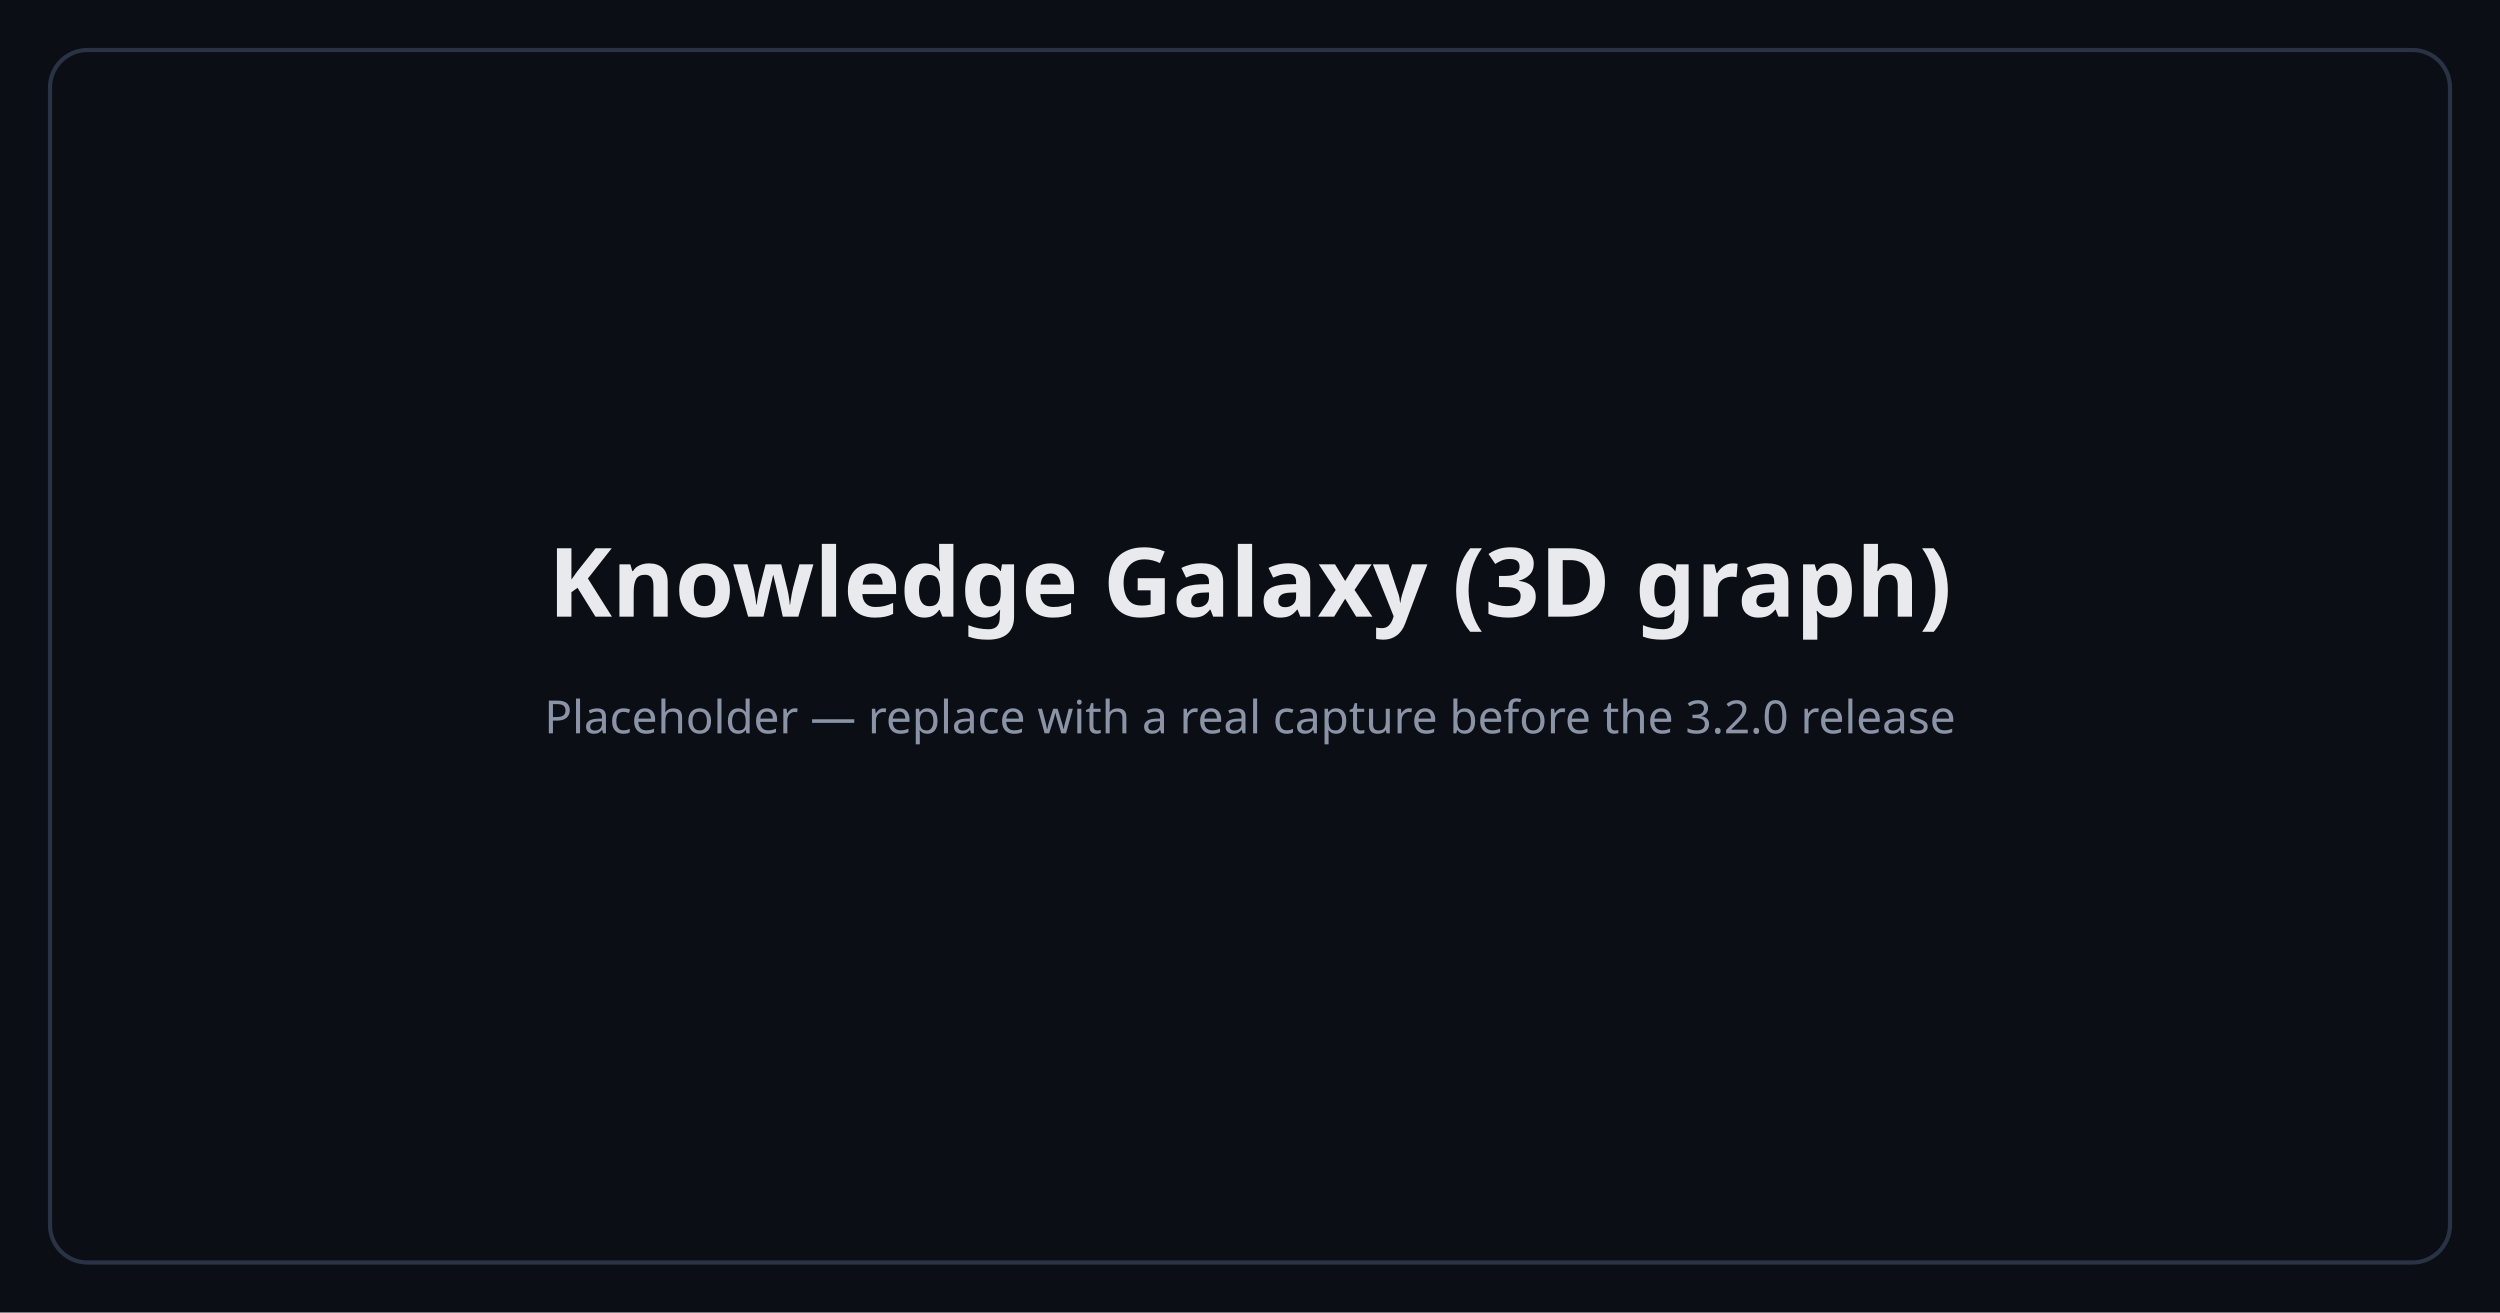
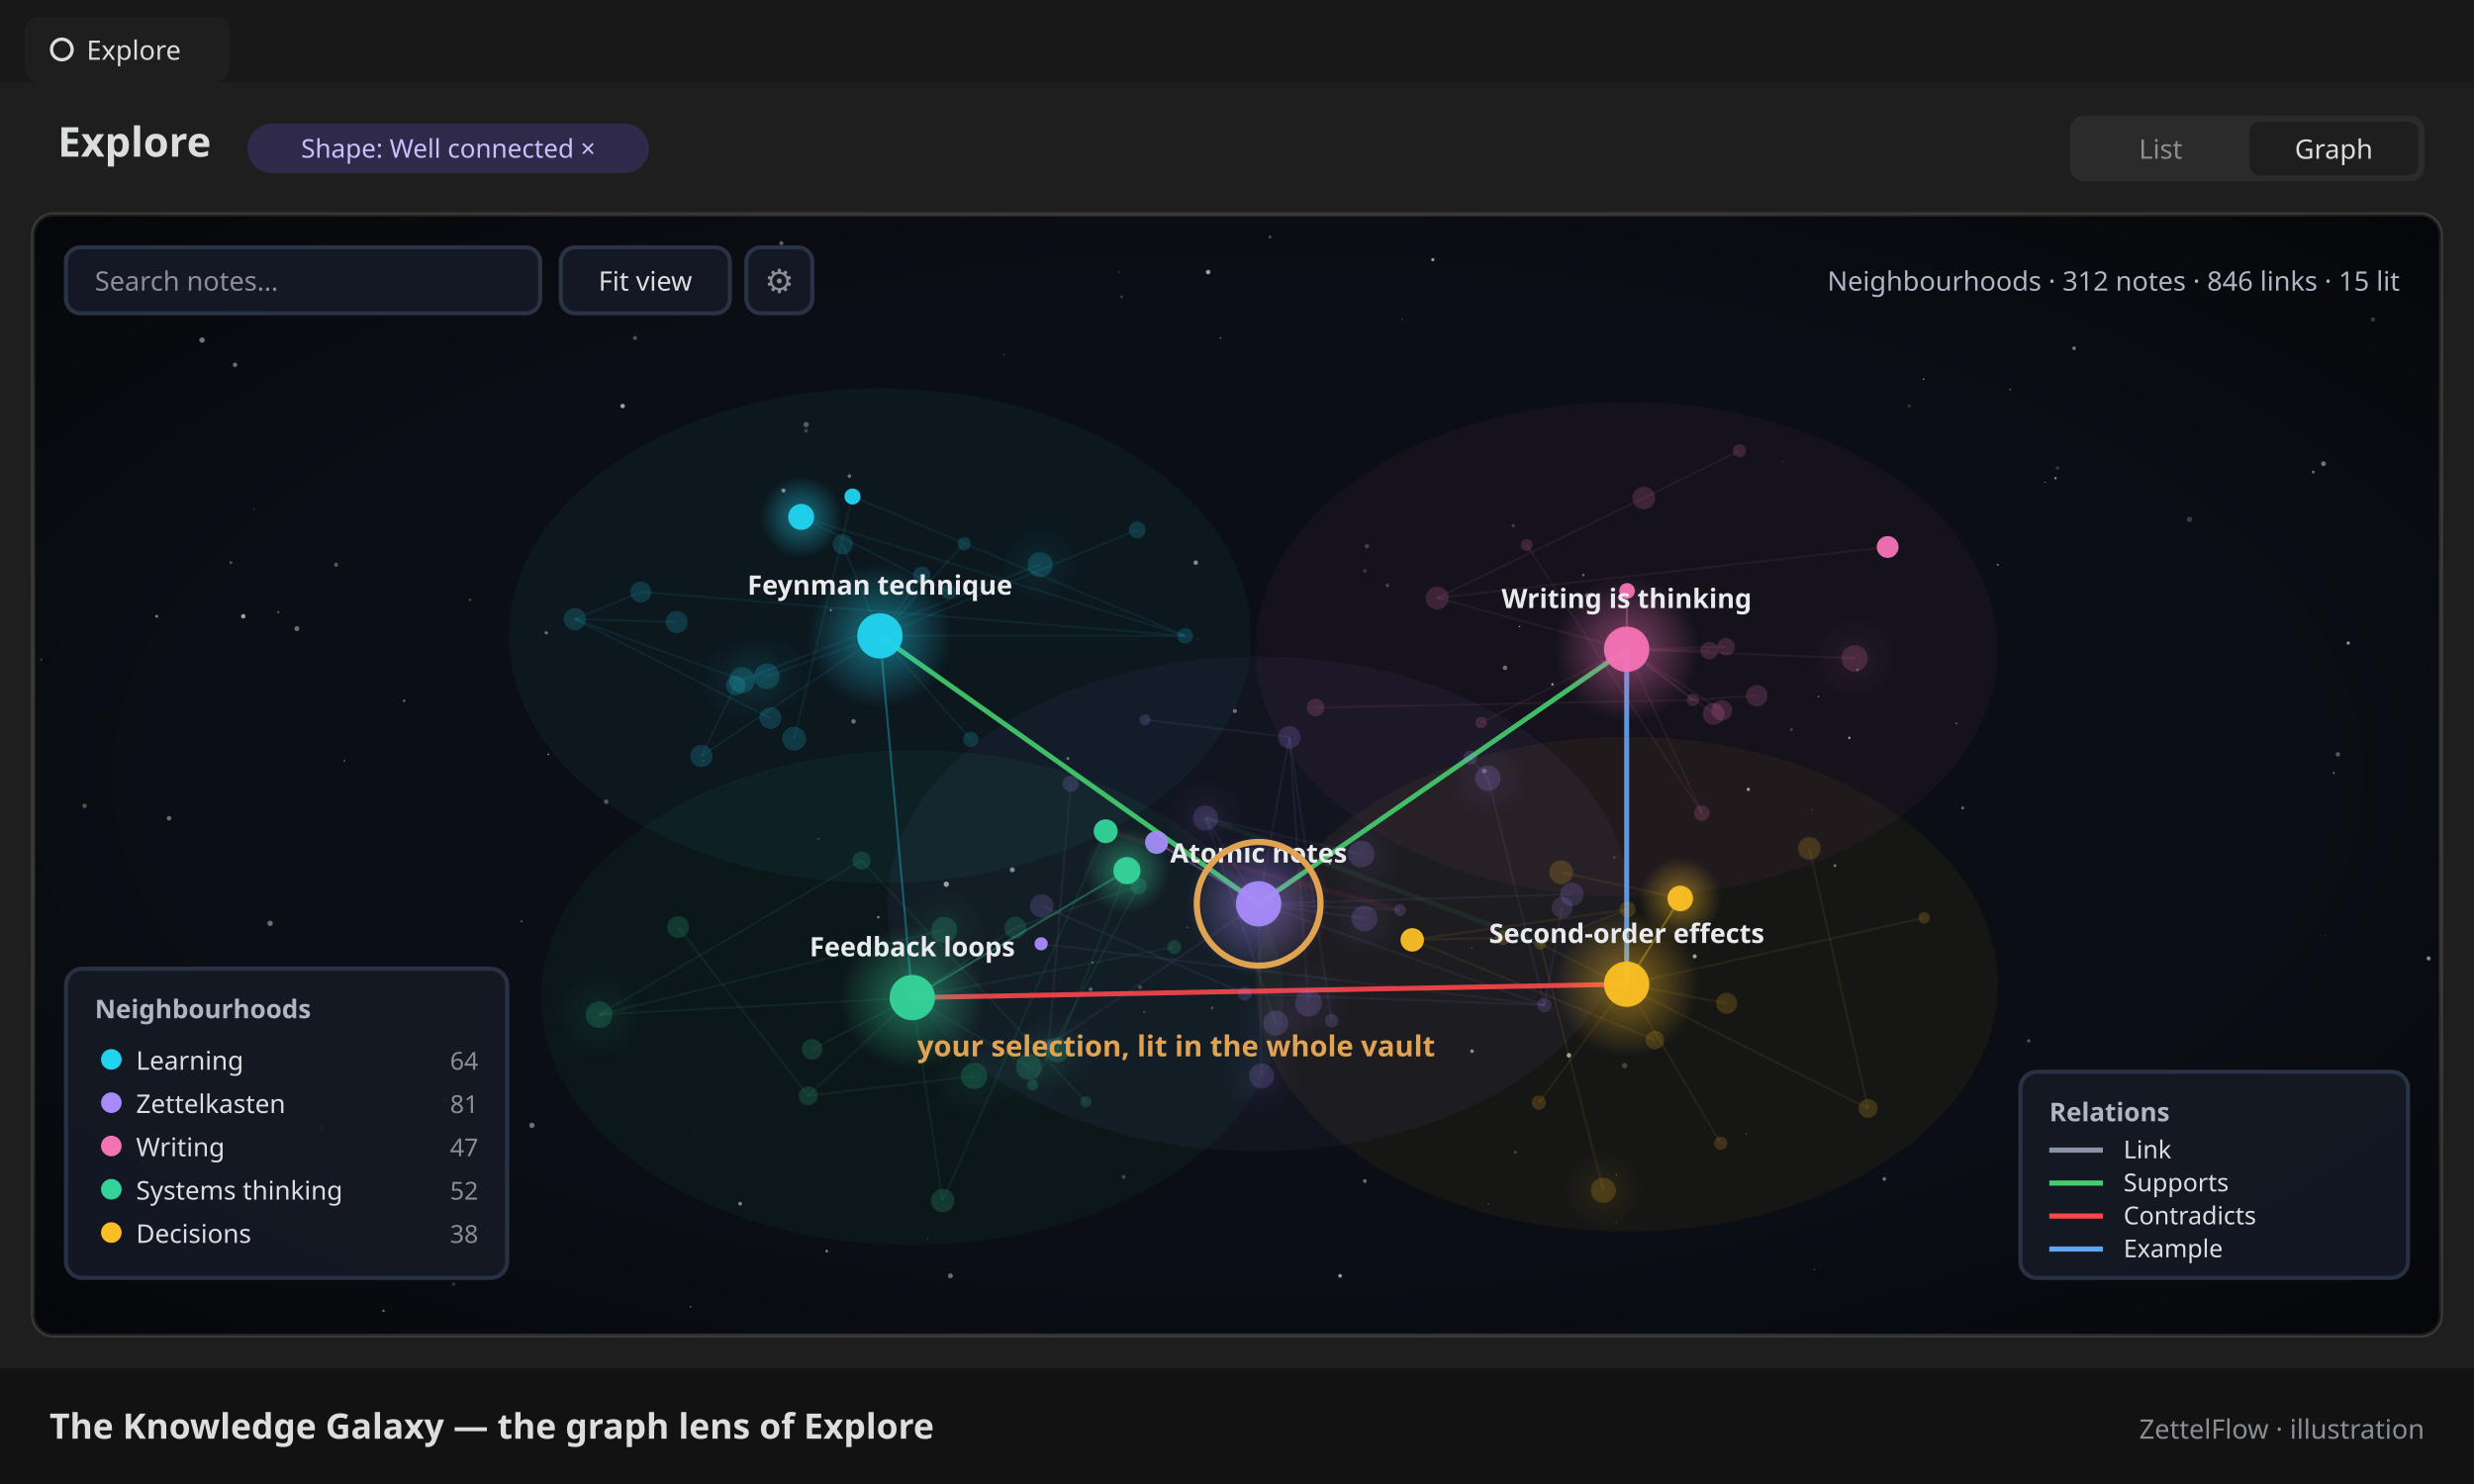
- <svg xmlns="http://www.w3.org/2000/svg" width="1200" height="630" viewBox="0 0 1200 630" role="img" aria-label="Knowledge Galaxy (3D graph) (placeholder)">
-   <rect width="1200" height="630" fill="#0b0e14" />
-   <rect x="24" y="24" width="1152" height="582" rx="18" fill="none" stroke="#2a3346" stroke-width="2" />
-   <text x="600" y="296" fill="#e8eaed" font-family="sans-serif" font-size="46" font-weight="700" text-anchor="middle">Knowledge Galaxy (3D graph)</text>
-   <text x="600" y="352" fill="#8b93a7" font-family="sans-serif" font-size="22" text-anchor="middle">Placeholder — replace with a real capture before the 3.2.0 release</text>
+ <svg xmlns="http://www.w3.org/2000/svg" width="1200" height="720" viewBox="0 0 1200 720" role="img" aria-labelledby="t d" font-family="sans-serif">
+   <defs>
+     <radialGradient id="glow0">
+       <stop offset="0" stop-color="#22d3ee" stop-opacity="0.55" />
+       <stop offset="1" stop-color="#22d3ee" stop-opacity="0" />
+     </radialGradient>
+     <radialGradient id="glow1">
+       <stop offset="0" stop-color="#a78bfa" stop-opacity="0.55" />
+       <stop offset="1" stop-color="#a78bfa" stop-opacity="0" />
+     </radialGradient>
+     <radialGradient id="glow2">
+       <stop offset="0" stop-color="#f472b6" stop-opacity="0.55" />
+       <stop offset="1" stop-color="#f472b6" stop-opacity="0" />
+     </radialGradient>
+     <radialGradient id="glow3">
+       <stop offset="0" stop-color="#34d399" stop-opacity="0.55" />
+       <stop offset="1" stop-color="#34d399" stop-opacity="0" />
+     </radialGradient>
+     <radialGradient id="glow4">
+       <stop offset="0" stop-color="#fbbf24" stop-opacity="0.55" />
+       <stop offset="1" stop-color="#fbbf24" stop-opacity="0" />
+     </radialGradient>
+     <radialGradient id="vignette" cx="0.5" cy="0.5" r="0.75">
+       <stop offset="0.6" stop-color="#000" stop-opacity="0" />
+       <stop offset="1" stop-color="#000" stop-opacity="0.6" />
+     </radialGradient>
+   </defs>
+   <rect x="0" y="0" width="1200" height="720" rx="0" fill="#1e1e1e" />
+   <rect x="0" y="0" width="1200" height="40" rx="0" fill="#181818" />
+   <rect x="12" y="8" width="99.2" height="32" rx="7" fill="#1e1e1e" />
+   <circle cx="30" cy="24" r="5" fill="none" stroke="#dcddde" stroke-width="1.6" />
+   <text x="42" y="29" fill="#dcddde" font-size="13">Explore</text>
+   <text x="28" y="76" fill="#dcddde" font-size="20" font-weight="700">Explore</text>
+   <rect x="1004" y="56" width="172" height="32" rx="7" fill="#2b2b2b" />
+   <rect x="1091" y="59" width="82" height="26" rx="5" fill="#1e1e1e" />
+   <text x="1048" y="77" fill="#8b8e94" font-size="13" text-anchor="middle">List</text>
+   <text x="1132" y="77" fill="#dcddde" font-size="13" text-anchor="middle">Graph</text>
+   <rect x="120" y="60" width="194.8" height="24" rx="12" fill="#2f2a4a" />
+   <text x="217.4" y="76.5" fill="#c9c0ff" font-size="12.5" text-anchor="middle">Shape: Well connected  ×</text>
+   <rect x="16" y="104" width="1168" height="544" rx="10" fill="#0b0e14" stroke="#3a3a3a" stroke-width="2" />
+   <circle cx="20" cy="320" r="0.5" fill="#fff" opacity="0.3" />
+   <circle cx="714" cy="460" r="0.4" fill="#fff" opacity="0.2" />
+   <circle cx="64" cy="539" r="0.4" fill="#fff" opacity="0.4" />
+   <circle cx="592" cy="164" r="0.4" fill="#fff" opacity="0.4" />
+   <circle cx="36" cy="120" r="0.4" fill="#fff" opacity="0.3" />
+   <circle cx="313" cy="140" r="1" fill="#fff" opacity="0.5" />
+   <circle cx="645" cy="419" r="0.5" fill="#fff" opacity="0.6" />
+   <circle cx="308" cy="164" r="1" fill="#fff" opacity="0.3" />
+   <circle cx="933" cy="184" r="0.4" fill="#fff" opacity="0.6" />
+   <circle cx="1062" cy="252" r="1.3" fill="#fff" opacity="0.2" />
+   <circle cx="880" cy="616" r="0.4" fill="#fff" opacity="0.3" />
+   <circle cx="1127" cy="225" r="1.2" fill="#fff" opacity="0.5" />
+   <circle cx="969" cy="274" r="0.5" fill="#fff" opacity="0.4" />
+   <circle cx="847" cy="550" r="0.3" fill="#fff" opacity="0.4" />
+   <circle cx="553" cy="479" r="1" fill="#fff" opacity="0.2" />
+   <circle cx="848" cy="383" r="0.8" fill="#fff" opacity="0.6" />
+   <circle cx="1134" cy="366" r="1.1" fill="#fff" opacity="0.3" />
+   <circle cx="998" cy="227" r="0.8" fill="#fff" opacity="0.2" />
+   <circle cx="984" cy="505" r="0.8" fill="#fff" opacity="0.3" />
+   <circle cx="975" cy="189" r="0.5" fill="#fff" opacity="0.3" />
+   <circle cx="581" cy="310" r="0.3" fill="#fff" opacity="0.2" />
+   <circle cx="722" cy="584" r="0.4" fill="#fff" opacity="0.2" />
+   <circle cx="1178" cy="465" r="1" fill="#fff" opacity="0.6" />
+   <circle cx="82" cy="397" r="1.1" fill="#fff" opacity="0.4" />
+   <circle cx="294" cy="389" r="1.1" fill="#fff" opacity="0.3" />
+   <circle cx="730" cy="324" r="1.1" fill="#fff" opacity="0.4" />
+   <circle cx="555" cy="491" r="0.6" fill="#fff" opacity="0.2" />
+   <circle cx="720" cy="374" r="1.2" fill="#fff" opacity="0.3" />
+   <circle cx="790" cy="468" r="1.2" fill="#fff" opacity="0.4" />
+   <circle cx="576" cy="450" r="0.4" fill="#fff" opacity="0.3" />
+   <circle cx="337" cy="550" r="0.2" fill="#fff" opacity="0.3" />
+   <circle cx="114" cy="177" r="1.1" fill="#fff" opacity="0.5" />
+   <circle cx="650" cy="619" r="0.9" fill="#fff" opacity="0.6" />
+   <circle cx="543" cy="132" r="0.4" fill="#fff" opacity="0.2" />
+   <circle cx="599" cy="345" r="1" fill="#fff" opacity="0.4" />
+   <circle cx="914" cy="572" r="0.9" fill="#fff" opacity="0.4" />
+   <circle cx="1122" cy="229" r="0.7" fill="#fff" opacity="0.5" />
+   <circle cx="897" cy="358" r="0.6" fill="#fff" opacity="0.6" />
+   <circle cx="459" cy="429" r="1.3" fill="#fff" opacity="0.6" />
+   <circle cx="461" cy="619" r="1.2" fill="#fff" opacity="0.4" />
+   <circle cx="882" cy="338" r="0.4" fill="#fff" opacity="0.5" />
+   <circle cx="119" cy="486" r="0.5" fill="#fff" opacity="0.4" />
+   <circle cx="997" cy="232" r="0.6" fill="#fff" opacity="0.5" />
+   <circle cx="341" cy="369" r="0.4" fill="#fff" opacity="0.2" />
+   <circle cx="901" cy="325" r="0.6" fill="#fff" opacity="0.3" />
+   <circle cx="76" cy="299" r="0.7" fill="#fff" opacity="0.5" />
+   <circle cx="1128" cy="454" r="0.2" fill="#fff" opacity="0.5" />
+   <circle cx="890" cy="420" r="0.7" fill="#fff" opacity="0.4" />
+   <circle cx="949" cy="351" r="0.5" fill="#fff" opacity="0.3" />
+   <circle cx="1011" cy="589" r="0.5" fill="#fff" opacity="0.4" />
+   <circle cx="98" cy="165" r="1.3" fill="#fff" opacity="0.6" />
+   <circle cx="662" cy="573" r="0.9" fill="#fff" opacity="0.4" />
+   <circle cx="380" cy="238" r="1" fill="#fff" opacity="0.5" />
+   <circle cx="391" cy="209" r="0.9" fill="#fff" opacity="0.2" />
+   <circle cx="487" cy="172" r="0.4" fill="#fff" opacity="0.2" />
+   <circle cx="783" cy="416" r="0.6" fill="#fff" opacity="0.2" />
+   <circle cx="183" cy="358" r="0.2" fill="#fff" opacity="0.2" />
+   <circle cx="714" cy="510" r="0.9" fill="#fff" opacity="0.5" />
+   <circle cx="753" cy="332" r="0.6" fill="#fff" opacity="0.6" />
+   <circle cx="770" cy="289" r="1.2" fill="#fff" opacity="0.4" />
+   <circle cx="768" cy="279" r="0.6" fill="#fff" opacity="0.4" />
+   <circle cx="131" cy="448" r="1.3" fill="#fff" opacity="0.4" />
+   <circle cx="1054" cy="563" r="0.2" fill="#fff" opacity="0.2" />
+   <circle cx="391" cy="206" r="1.3" fill="#fff" opacity="0.3" />
+   <circle cx="75" cy="130" r="0.9" fill="#fff" opacity="0.4" />
+   <circle cx="167" cy="369" r="0.5" fill="#fff" opacity="0.3" />
+   <circle cx="359" cy="584" r="0.9" fill="#fff" opacity="0.5" />
+   <circle cx="302" cy="197" r="1.1" fill="#fff" opacity="0.6" />
+   <circle cx="217" cy="541" r="0.3" fill="#fff" opacity="0.6" />
+   <circle cx="403" cy="296" r="0.5" fill="#fff" opacity="0.6" />
+   <circle cx="695" cy="126" r="0.8" fill="#fff" opacity="0.6" />
+   <circle cx="869" cy="354" r="0.7" fill="#fff" opacity="0.2" />
+   <circle cx="952" cy="392" r="0.7" fill="#fff" opacity="0.4" />
+   <circle cx="1138" cy="522" r="1" fill="#fff" opacity="0.3" />
+   <circle cx="784" cy="593" r="0.3" fill="#fff" opacity="0.3" />
+   <circle cx="123" cy="247" r="0.2" fill="#fff" opacity="0.6" />
+   <circle cx="216" cy="534" r="0.9" fill="#fff" opacity="0.6" />
+   <circle cx="135" cy="297" r="0.5" fill="#fff" opacity="0.4" />
+   <circle cx="788" cy="517" r="1.3" fill="#fff" opacity="0.2" />
+   <circle cx="518" cy="368" r="0.7" fill="#fff" opacity="0.4" />
+   <circle cx="530" cy="467" r="0.4" fill="#fff" opacity="0.6" />
+   <circle cx="491" cy="422" r="1.2" fill="#fff" opacity="0.5" />
+   <circle cx="663" cy="265" r="1.1" fill="#fff" opacity="0.2" />
+   <circle cx="228" cy="291" r="0.7" fill="#fff" opacity="0.2" />
+   <circle cx="992" cy="234" r="0.3" fill="#fff" opacity="0.5" />
+   <circle cx="38" cy="123" r="0.8" fill="#fff" opacity="0.2" />
+   <circle cx="208" cy="555" r="0.6" fill="#fff" opacity="0.6" />
+   <circle cx="1139" cy="312" r="0.8" fill="#fff" opacity="0.6" />
+   <circle cx="258" cy="546" r="1.3" fill="#fff" opacity="0.4" />
+   <circle cx="32" cy="125" r="0.9" fill="#fff" opacity="0.4" />
+   <circle cx="586" cy="132" r="1.1" fill="#fff" opacity="0.6" />
+   <circle cx="761" cy="512" r="1.1" fill="#fff" opacity="0.6" />
+   <circle cx="879" cy="393" r="0.3" fill="#fff" opacity="0.3" />
+   <circle cx="544" cy="144" r="0.7" fill="#fff" opacity="0.2" />
+   <circle cx="163" cy="274" r="1" fill="#fff" opacity="0.3" />
+   <circle cx="1151" cy="155" r="1.1" fill="#fff" opacity="0.3" />
+   <circle cx="616" cy="115" r="0.7" fill="#fff" opacity="0.3" />
+   <circle cx="588" cy="489" r="0.6" fill="#fff" opacity="0.3" />
+   <circle cx="379" cy="118" r="1" fill="#fff" opacity="0.4" />
+   <circle cx="253" cy="447" r="0.4" fill="#fff" opacity="0.5" />
+   <circle cx="202" cy="580" r="1.3" fill="#fff" opacity="0.2" />
+   <circle cx="735" cy="559" r="0.7" fill="#fff" opacity="0.2" />
+   <circle cx="88" cy="607" r="0.2" fill="#fff" opacity="0.3" />
+   <circle cx="673" cy="284" r="0.9" fill="#fff" opacity="0.2" />
+   <circle cx="266" cy="366" r="0.4" fill="#fff" opacity="0.6" />
+   <circle cx="196" cy="340" r="0.6" fill="#fff" opacity="0.4" />
+   <circle cx="414" cy="350" r="1.1" fill="#fff" opacity="0.4" />
+   <circle cx="121" cy="501" r="0.2" fill="#fff" opacity="0.6" />
+   <circle cx="220" cy="623" r="0.9" fill="#fff" opacity="0.2" />
+   <circle cx="680" cy="155" r="0.3" fill="#fff" opacity="0.4" />
+   <circle cx="865" cy="224" r="0.2" fill="#fff" opacity="0.5" />
+   <circle cx="144" cy="305" r="1.2" fill="#fff" opacity="0.4" />
+   <circle cx="83" cy="560" r="1.1" fill="#fff" opacity="0.3" />
+   <circle cx="784" cy="570" r="0.3" fill="#fff" opacity="0.4" />
+   <circle cx="1090" cy="524" r="1" fill="#fff" opacity="0.3" />
+   <circle cx="529" cy="480" r="1" fill="#fff" opacity="0.3" />
+   <circle cx="118" cy="299" r="1.1" fill="#fff" opacity="0.6" />
+   <circle cx="426" cy="445" r="0.6" fill="#fff" opacity="0.5" />
+   <circle cx="41" cy="391" r="1.1" fill="#fff" opacity="0.3" />
+   <circle cx="307" cy="141" r="0.3" fill="#fff" opacity="0.4" />
+   <circle cx="450" cy="601" r="0.3" fill="#fff" opacity="0.3" />
+   <circle cx="580" cy="273" r="1.1" fill="#fff" opacity="0.5" />
+   <circle cx="112" cy="273" r="0.7" fill="#fff" opacity="0.3" />
+   <circle cx="38" cy="132" r="0.5" fill="#fff" opacity="0.2" />
+   <circle cx="822" cy="464" r="1" fill="#fff" opacity="0.6" />
+   <circle cx="1006" cy="169" r="0.9" fill="#fff" opacity="0.5" />
+   <circle cx="1132" cy="375" r="0.5" fill="#fff" opacity="0.4" />
+   <circle cx="186" cy="636" r="0.6" fill="#fff" opacity="0.6" />
+   <circle cx="545" cy="571" r="1" fill="#fff" opacity="0.2" />
+   <circle cx="926" cy="197" r="0.7" fill="#fff" opacity="0.2" />
+   <circle cx="397" cy="407" r="0.5" fill="#fff" opacity="0.2" />
+   <circle cx="401" cy="607" r="0.6" fill="#fff" opacity="0.6" />
+   <circle cx="412" cy="231" r="0.9" fill="#fff" opacity="0.4" />
+   <circle cx="156" cy="547" r="1.2" fill="#fff" opacity="0.5" />
+   <circle cx="265" cy="307" r="0.8" fill="#fff" opacity="0.4" />
+   <circle cx="662" cy="277" r="0.8" fill="#fff" opacity="0.2" />
+   <circle cx="335" cy="634" r="0.4" fill="#fff" opacity="0.5" />
+   <circle cx="734" cy="255" r="0.8" fill="#fff" opacity="0.2" />
+   <circle cx="214" cy="540" r="1.1" fill="#fff" opacity="0.2" />
+   <circle cx="737" cy="304" r="0.4" fill="#fff" opacity="0.5" />
+   <ellipse cx="426.8" cy="308.5" rx="180" ry="120" fill="#22d3ee" opacity="0.05" />
+   <ellipse cx="610.5" cy="438.5" rx="180" ry="120" fill="#a78bfa" opacity="0.05" />
+   <ellipse cx="789" cy="315" rx="180" ry="120" fill="#f472b6" opacity="0.05" />
+   <ellipse cx="442.5" cy="484" rx="180" ry="120" fill="#34d399" opacity="0.05" />
+   <ellipse cx="789" cy="477.5" rx="180" ry="120" fill="#fbbf24" opacity="0.05" />
+   <line x1="574.9" y1="308.5" x2="426.8" y2="308.5" stroke="#22d3ee" stroke-width="1" opacity="0.08" />
+   <line x1="413.5" y1="240.9" x2="574.9" y2="308.5" stroke="#22d3ee" stroke-width="1" opacity="0.08" />
+   <line x1="310.8" y1="287.2" x2="574.9" y2="308.5" stroke="#22d3ee" stroke-width="1" opacity="0.08" />
+   <line x1="340.2" y1="366.8" x2="426.8" y2="308.5" stroke="#22d3ee" stroke-width="1" opacity="0.08" />
+   <line x1="388.6" y1="250.8" x2="574.9" y2="308.5" stroke="#22d3ee" stroke-width="1" opacity="0.08" />
+   <line x1="278.8" y1="300.4" x2="310.8" y2="287.2" stroke="#22d3ee" stroke-width="1" opacity="0.08" />
+   <line x1="551.6" y1="257.1" x2="426.8" y2="308.5" stroke="#22d3ee" stroke-width="1" opacity="0.08" />
+   <line x1="467.7" y1="263.8" x2="426.8" y2="308.5" stroke="#22d3ee" stroke-width="1" opacity="0.08" />
+   <line x1="359.9" y1="330" x2="278.8" y2="300.4" stroke="#22d3ee" stroke-width="1" opacity="0.08" />
+   <line x1="460.1" y1="287.1" x2="388.6" y2="250.8" stroke="#22d3ee" stroke-width="1" opacity="0.08" />
+   <line x1="372" y1="328.1" x2="426.8" y2="308.5" stroke="#22d3ee" stroke-width="1" opacity="0.08" />
+   <line x1="373.7" y1="348.4" x2="278.8" y2="300.4" stroke="#22d3ee" stroke-width="1" opacity="0.08" />
+   <line x1="470.9" y1="358.7" x2="426.8" y2="308.5" stroke="#22d3ee" stroke-width="1" opacity="0.08" />
+   <line x1="356.9" y1="332.6" x2="340.2" y2="366.8" stroke="#22d3ee" stroke-width="1" opacity="0.08" />
+   <line x1="504.5" y1="274" x2="359.9" y2="330" stroke="#22d3ee" stroke-width="1" opacity="0.08" />
+   <line x1="328.2" y1="301.8" x2="278.8" y2="300.4" stroke="#22d3ee" stroke-width="1" opacity="0.08" />
+   <line x1="408.8" y1="264.1" x2="426.8" y2="308.5" stroke="#22d3ee" stroke-width="1" opacity="0.08" />
+   <line x1="385.2" y1="358.4" x2="413.5" y2="240.9" stroke="#22d3ee" stroke-width="1" opacity="0.08" />
+   <line x1="447.2" y1="279.1" x2="426.8" y2="308.5" stroke="#22d3ee" stroke-width="1" opacity="0.08" />
+   <line x1="749.1" y1="487.7" x2="610.5" y2="438.5" stroke="#a78bfa" stroke-width="1" opacity="0.08" />
+   <line x1="505" y1="457.9" x2="749.1" y2="487.7" stroke="#a78bfa" stroke-width="1" opacity="0.08" />
+   <line x1="721.7" y1="377.6" x2="749.1" y2="487.7" stroke="#a78bfa" stroke-width="1" opacity="0.08" />
+   <line x1="679.1" y1="441.5" x2="610.5" y2="438.5" stroke="#a78bfa" stroke-width="1" opacity="0.08" />
+   <line x1="561" y1="408.7" x2="610.5" y2="438.5" stroke="#a78bfa" stroke-width="1" opacity="0.35" />
+   <line x1="584.7" y1="396.9" x2="610.5" y2="438.5" stroke="#a78bfa" stroke-width="1" opacity="0.08" />
+   <line x1="508.6" y1="507.3" x2="610.5" y2="438.5" stroke="#a78bfa" stroke-width="1" opacity="0.08" />
+   <line x1="757.7" y1="440.3" x2="749.1" y2="487.7" stroke="#a78bfa" stroke-width="1" opacity="0.08" />
+   <line x1="660.3" y1="414.4" x2="584.7" y2="396.9" stroke="#a78bfa" stroke-width="1" opacity="0.08" />
+   <line x1="603.8" y1="482.1" x2="749.1" y2="487.7" stroke="#a78bfa" stroke-width="1" opacity="0.08" />
+   <line x1="625.4" y1="357.7" x2="610.5" y2="438.5" stroke="#a78bfa" stroke-width="1" opacity="0.08" />
+   <line x1="661.8" y1="445.6" x2="610.5" y2="438.5" stroke="#a78bfa" stroke-width="1" opacity="0.08" />
+   <line x1="555.4" y1="349.2" x2="625.4" y2="357.7" stroke="#a78bfa" stroke-width="1" opacity="0.08" />
+   <line x1="762.4" y1="433.9" x2="610.5" y2="438.5" stroke="#a78bfa" stroke-width="1" opacity="0.08" />
+   <line x1="611.9" y1="522" x2="610.5" y2="438.5" stroke="#a78bfa" stroke-width="1" opacity="0.08" />
+   <line x1="618.8" y1="496.4" x2="584.7" y2="396.9" stroke="#a78bfa" stroke-width="1" opacity="0.08" />
+   <line x1="519.3" y1="380.3" x2="508.6" y2="507.3" stroke="#a78bfa" stroke-width="1" opacity="0.08" />
+   <line x1="634.7" y1="486.7" x2="625.4" y2="357.7" stroke="#a78bfa" stroke-width="1" opacity="0.08" />
+   <line x1="713.2" y1="367.6" x2="721.7" y2="377.6" stroke="#a78bfa" stroke-width="1" opacity="0.08" />
+   <line x1="505.3" y1="439.6" x2="603.8" y2="482.1" stroke="#a78bfa" stroke-width="1" opacity="0.08" />
+   <line x1="645.9" y1="495.2" x2="625.4" y2="357.7" stroke="#a78bfa" stroke-width="1" opacity="0.08" />
+   <line x1="697.1" y1="290.1" x2="789" y2="315" stroke="#f472b6" stroke-width="1" opacity="0.08" />
+   <line x1="789.2" y1="286.7" x2="789" y2="315" stroke="#f472b6" stroke-width="1" opacity="0.35" />
+   <line x1="825.5" y1="394.5" x2="789" y2="315" stroke="#f472b6" stroke-width="1" opacity="0.08" />
+   <line x1="740.5" y1="264.4" x2="825.5" y2="394.5" stroke="#f472b6" stroke-width="1" opacity="0.08" />
+   <line x1="915.6" y1="265.4" x2="697.1" y2="290.1" stroke="#f472b6" stroke-width="1" opacity="0.08" />
+   <line x1="797.3" y1="241.6" x2="697.1" y2="290.1" stroke="#f472b6" stroke-width="1" opacity="0.08" />
+   <line x1="821.1" y1="339.6" x2="789" y2="315" stroke="#f472b6" stroke-width="1" opacity="0.08" />
+   <line x1="899.6" y1="319.4" x2="789" y2="315" stroke="#f472b6" stroke-width="1" opacity="0.08" />
+   <line x1="831.2" y1="346.4" x2="789" y2="315" stroke="#f472b6" stroke-width="1" opacity="0.08" />
+   <line x1="638.1" y1="343.3" x2="821.1" y2="339.6" stroke="#f472b6" stroke-width="1" opacity="0.08" />
+   <line x1="718.4" y1="350.6" x2="789" y2="315" stroke="#f472b6" stroke-width="1" opacity="0.08" />
+   <line x1="843.7" y1="218.7" x2="797.3" y2="241.6" stroke="#f472b6" stroke-width="1" opacity="0.08" />
+   <line x1="835.2" y1="344.7" x2="789" y2="315" stroke="#f472b6" stroke-width="1" opacity="0.08" />
+   <line x1="852.1" y1="337.5" x2="821.1" y2="339.6" stroke="#f472b6" stroke-width="1" opacity="0.08" />
+   <line x1="837.2" y1="313.8" x2="789" y2="315" stroke="#f472b6" stroke-width="1" opacity="0.08" />
+   <line x1="829.1" y1="315.7" x2="789" y2="315" stroke="#f472b6" stroke-width="1" opacity="0.08" />
+   <line x1="457.2" y1="582.5" x2="442.5" y2="484" stroke="#34d399" stroke-width="1" opacity="0.08" />
+   <line x1="536.3" y1="403.3" x2="457.2" y2="582.5" stroke="#34d399" stroke-width="1" opacity="0.08" />
+   <line x1="392" y1="531.6" x2="442.5" y2="484" stroke="#34d399" stroke-width="1" opacity="0.08" />
+   <line x1="328.9" y1="449.8" x2="392" y2="531.6" stroke="#34d399" stroke-width="1" opacity="0.08" />
+   <line x1="546.6" y1="422.4" x2="442.5" y2="484" stroke="#34d399" stroke-width="1" opacity="0.35" />
+   <line x1="290.6" y1="492.3" x2="442.5" y2="484" stroke="#34d399" stroke-width="1" opacity="0.08" />
+   <line x1="512.7" y1="509.4" x2="546.6" y2="422.4" stroke="#34d399" stroke-width="1" opacity="0.08" />
+   <line x1="569.6" y1="459.5" x2="442.5" y2="484" stroke="#34d399" stroke-width="1" opacity="0.08" />
+   <line x1="458" y1="451.1" x2="290.6" y2="492.3" stroke="#34d399" stroke-width="1" opacity="0.08" />
+   <line x1="417.9" y1="417.5" x2="290.6" y2="492.3" stroke="#34d399" stroke-width="1" opacity="0.08" />
+   <line x1="492.5" y1="450.1" x2="442.5" y2="484" stroke="#34d399" stroke-width="1" opacity="0.08" />
+   <line x1="393.9" y1="509.1" x2="442.5" y2="484" stroke="#34d399" stroke-width="1" opacity="0.08" />
+   <line x1="552.3" y1="430" x2="492.5" y2="450.1" stroke="#34d399" stroke-width="1" opacity="0.08" />
+   <line x1="499" y1="517.6" x2="442.5" y2="484" stroke="#34d399" stroke-width="1" opacity="0.08" />
+   <line x1="500.9" y1="526.4" x2="552.3" y2="430" stroke="#34d399" stroke-width="1" opacity="0.08" />
+   <line x1="472.5" y1="522" x2="392" y2="531.6" stroke="#34d399" stroke-width="1" opacity="0.08" />
+   <line x1="526.7" y1="534.6" x2="417.9" y2="417.5" stroke="#34d399" stroke-width="1" opacity="0.08" />
+   <line x1="789.4" y1="441.2" x2="789" y2="477.5" stroke="#fbbf24" stroke-width="1" opacity="0.08" />
+   <line x1="685" y1="456" x2="789.4" y2="441.2" stroke="#fbbf24" stroke-width="1" opacity="0.08" />
+   <line x1="747.1" y1="457.9" x2="789.4" y2="441.2" stroke="#fbbf24" stroke-width="1" opacity="0.08" />
+   <line x1="728.8" y1="455" x2="685" y2="456" stroke="#fbbf24" stroke-width="1" opacity="0.08" />
+   <line x1="815" y1="435.9" x2="789" y2="477.5" stroke="#fbbf24" stroke-width="1" opacity="0.35" />
+   <line x1="757.2" y1="423.2" x2="815" y2="435.9" stroke="#fbbf24" stroke-width="1" opacity="0.08" />
+   <line x1="906.1" y1="537.8" x2="747.1" y2="457.9" stroke="#fbbf24" stroke-width="1" opacity="0.08" />
+   <line x1="877.6" y1="411.6" x2="906.1" y2="537.8" stroke="#fbbf24" stroke-width="1" opacity="0.08" />
+   <line x1="834.6" y1="554.7" x2="789" y2="477.5" stroke="#fbbf24" stroke-width="1" opacity="0.08" />
+   <line x1="933.3" y1="445.3" x2="789" y2="477.5" stroke="#fbbf24" stroke-width="1" opacity="0.08" />
+   <line x1="777.7" y1="577.5" x2="747.1" y2="457.9" stroke="#fbbf24" stroke-width="1" opacity="0.08" />
+   <line x1="802.7" y1="504.6" x2="685" y2="456" stroke="#fbbf24" stroke-width="1" opacity="0.08" />
+   <line x1="746.4" y1="535" x2="789" y2="477.5" stroke="#fbbf24" stroke-width="1" opacity="0.08" />
+   <line x1="837.5" y1="486.8" x2="789" y2="477.5" stroke="#fbbf24" stroke-width="1" opacity="0.08" />
+   <line x1="426.8" y1="308.5" x2="610.5" y2="438.5" stroke="#44cf6e" stroke-width="2.4" opacity="0.9" />
+   <line x1="610.5" y1="438.5" x2="789" y2="315" stroke="#44cf6e" stroke-width="2.4" opacity="0.9" />
+   <line x1="442.5" y1="484" x2="789" y2="477.5" stroke="#fb464c" stroke-width="2.4" opacity="0.9" />
+   <line x1="426.8" y1="308.5" x2="442.5" y2="484" stroke="#22d3ee" stroke-width="1" opacity="0.35" />
+   <line x1="789" y1="315" x2="789" y2="477.5" stroke="#60a5fa" stroke-width="2.4" opacity="0.9" />
+   <line x1="679.1" y1="441.5" x2="536.3" y2="403.3" stroke="#fb464c" stroke-width="2.4" opacity="0.08" />
+   <line x1="584.7" y1="396.9" x2="747.1" y2="457.9" stroke="#44cf6e" stroke-width="2.4" opacity="0.08" />
+   <circle cx="426.8" cy="308.5" r="35.2" fill="url(#glow0)" opacity="0.9" />
+   <circle cx="426.8" cy="308.5" r="11" fill="#22d3ee" opacity="0.95" />
+   <circle cx="574.9" cy="308.5" r="3.8" fill="#22d3ee" opacity="0.18" />
+   <circle cx="413.5" cy="240.9" r="3.9" fill="#22d3ee" opacity="0.95" />
+   <circle cx="310.8" cy="287.2" r="5.1" fill="#22d3ee" opacity="0.18" />
+   <circle cx="340.2" cy="366.8" r="5.4" fill="#22d3ee" opacity="0.18" />
+   <circle cx="388.6" cy="250.8" r="20.1" fill="url(#glow0)" opacity="0.9" />
+   <circle cx="388.6" cy="250.8" r="6.3" fill="#22d3ee" opacity="0.95" />
+   <circle cx="278.8" cy="300.4" r="5.4" fill="#22d3ee" opacity="0.18" />
+   <circle cx="551.6" cy="257.1" r="4.1" fill="#22d3ee" opacity="0.18" />
+   <circle cx="467.7" cy="263.8" r="3.2" fill="#22d3ee" opacity="0.18" />
+   <circle cx="359.9" cy="330" r="20.3" fill="url(#glow0)" opacity="0.15" />
+   <circle cx="359.9" cy="330" r="6.3" fill="#22d3ee" opacity="0.18" />
+   <circle cx="460.1" cy="287.1" r="3.7" fill="#22d3ee" opacity="0.18" />
+   <circle cx="372" cy="328.1" r="20" fill="url(#glow0)" opacity="0.15" />
+   <circle cx="372" cy="328.1" r="6.2" fill="#22d3ee" opacity="0.18" />
+   <circle cx="373.7" cy="348.4" r="5.3" fill="#22d3ee" opacity="0.18" />
+   <circle cx="470.9" cy="358.7" r="3.7" fill="#22d3ee" opacity="0.18" />
+   <circle cx="356.9" cy="332.6" r="4.7" fill="#22d3ee" opacity="0.18" />
+   <circle cx="504.5" cy="274" r="19.4" fill="url(#glow0)" opacity="0.15" />
+   <circle cx="504.5" cy="274" r="6.1" fill="#22d3ee" opacity="0.18" />
+   <circle cx="328.2" cy="301.8" r="5.4" fill="#22d3ee" opacity="0.18" />
+   <circle cx="408.8" cy="264.1" r="4.9" fill="#22d3ee" opacity="0.18" />
+   <circle cx="385.2" cy="358.4" r="5.8" fill="#22d3ee" opacity="0.18" />
+   <circle cx="447.2" cy="279.1" r="4.2" fill="#22d3ee" opacity="0.18" />
+   <circle cx="610.5" cy="438.5" r="35.2" fill="url(#glow1)" opacity="0.9" />
+   <circle cx="610.5" cy="438.5" r="11" fill="#a78bfa" opacity="0.95" />
+   <circle cx="749.1" cy="487.7" r="3.5" fill="#a78bfa" opacity="0.18" />
+   <circle cx="505" cy="457.9" r="3.2" fill="#a78bfa" opacity="0.95" />
+   <circle cx="721.7" cy="377.6" r="19.9" fill="url(#glow1)" opacity="0.15" />
+   <circle cx="721.7" cy="377.6" r="6.2" fill="#a78bfa" opacity="0.18" />
+   <circle cx="679.1" cy="441.5" r="2.9" fill="#a78bfa" opacity="0.18" />
+   <circle cx="561" cy="408.7" r="5.6" fill="#a78bfa" opacity="0.95" />
+   <circle cx="584.7" cy="396.9" r="19.6" fill="url(#glow1)" opacity="0.15" />
+   <circle cx="584.7" cy="396.9" r="6.1" fill="#a78bfa" opacity="0.18" />
+   <circle cx="508.6" cy="507.3" r="3.1" fill="#a78bfa" opacity="0.18" />
+   <circle cx="757.7" cy="440.3" r="5.1" fill="#a78bfa" opacity="0.18" />
+   <circle cx="660.3" cy="414.4" r="20.7" fill="url(#glow1)" opacity="0.15" />
+   <circle cx="660.3" cy="414.4" r="6.5" fill="#a78bfa" opacity="0.18" />
+   <circle cx="603.8" cy="482.1" r="3.4" fill="#a78bfa" opacity="0.18" />
+   <circle cx="625.4" cy="357.7" r="5.5" fill="#a78bfa" opacity="0.18" />
+   <circle cx="661.8" cy="445.6" r="20.1" fill="url(#glow1)" opacity="0.15" />
+   <circle cx="661.8" cy="445.6" r="6.3" fill="#a78bfa" opacity="0.18" />
+   <circle cx="555.4" cy="349.2" r="2.7" fill="#a78bfa" opacity="0.18" />
+   <circle cx="762.4" cy="433.9" r="5.7" fill="#a78bfa" opacity="0.18" />
+   <circle cx="611.9" cy="522" r="19.6" fill="url(#glow1)" opacity="0.15" />
+   <circle cx="611.9" cy="522" r="6.1" fill="#a78bfa" opacity="0.18" />
+   <circle cx="618.8" cy="496.4" r="19.7" fill="url(#glow1)" opacity="0.15" />
+   <circle cx="618.8" cy="496.4" r="6.1" fill="#a78bfa" opacity="0.18" />
+   <circle cx="519.3" cy="380.3" r="3.9" fill="#a78bfa" opacity="0.18" />
+   <circle cx="634.7" cy="486.7" r="20.9" fill="url(#glow1)" opacity="0.15" />
+   <circle cx="634.7" cy="486.7" r="6.5" fill="#a78bfa" opacity="0.18" />
+   <circle cx="713.2" cy="367.6" r="3.4" fill="#a78bfa" opacity="0.18" />
+   <circle cx="505.3" cy="439.6" r="5.7" fill="#a78bfa" opacity="0.18" />
+   <circle cx="645.9" cy="495.2" r="3.3" fill="#a78bfa" opacity="0.18" />
+   <circle cx="789" cy="315" r="35.2" fill="url(#glow2)" opacity="0.9" />
+   <circle cx="789" cy="315" r="11" fill="#f472b6" opacity="0.95" />
+   <circle cx="697.1" cy="290.1" r="5.6" fill="#f472b6" opacity="0.18" />
+   <circle cx="789.2" cy="286.7" r="3.8" fill="#f472b6" opacity="0.95" />
+   <circle cx="825.5" cy="394.5" r="3.8" fill="#f472b6" opacity="0.18" />
+   <circle cx="740.5" cy="264.4" r="2.9" fill="#f472b6" opacity="0.18" />
+   <circle cx="915.6" cy="265.4" r="5.3" fill="#f472b6" opacity="0.95" />
+   <circle cx="797.3" cy="241.6" r="5.5" fill="#f472b6" opacity="0.18" />
+   <circle cx="821.1" cy="339.6" r="3" fill="#f472b6" opacity="0.18" />
+   <circle cx="899.6" cy="319.4" r="20.4" fill="url(#glow2)" opacity="0.15" />
+   <circle cx="899.6" cy="319.4" r="6.4" fill="#f472b6" opacity="0.18" />
+   <circle cx="831.2" cy="346.4" r="5.3" fill="#f472b6" opacity="0.18" />
+   <circle cx="638.1" cy="343.3" r="4.3" fill="#f472b6" opacity="0.18" />
+   <circle cx="718.4" cy="350.6" r="2.8" fill="#f472b6" opacity="0.18" />
+   <circle cx="843.7" cy="218.7" r="3.2" fill="#f472b6" opacity="0.18" />
+   <circle cx="835.2" cy="344.7" r="5" fill="#f472b6" opacity="0.18" />
+   <circle cx="852.1" cy="337.5" r="5.2" fill="#f472b6" opacity="0.18" />
+   <circle cx="837.2" cy="313.8" r="4.3" fill="#f472b6" opacity="0.18" />
+   <circle cx="829.1" cy="315.7" r="4.3" fill="#f472b6" opacity="0.18" />
+   <circle cx="442.5" cy="484" r="35.2" fill="url(#glow3)" opacity="0.9" />
+   <circle cx="442.5" cy="484" r="11" fill="#34d399" opacity="0.95" />
+   <circle cx="457.2" cy="582.5" r="5.7" fill="#34d399" opacity="0.18" />
+   <circle cx="536.3" cy="403.3" r="5.8" fill="#34d399" opacity="0.95" />
+   <circle cx="392" cy="531.6" r="4.6" fill="#34d399" opacity="0.18" />
+   <circle cx="328.9" cy="449.8" r="5.3" fill="#34d399" opacity="0.18" />
+   <circle cx="546.6" cy="422.4" r="21" fill="url(#glow3)" opacity="0.9" />
+   <circle cx="546.6" cy="422.4" r="6.6" fill="#34d399" opacity="0.95" />
+   <circle cx="290.6" cy="492.3" r="20.8" fill="url(#glow3)" opacity="0.15" />
+   <circle cx="290.6" cy="492.3" r="6.5" fill="#34d399" opacity="0.18" />
+   <circle cx="512.7" cy="509.4" r="19.6" fill="url(#glow3)" opacity="0.15" />
+   <circle cx="512.7" cy="509.4" r="6.1" fill="#34d399" opacity="0.18" />
+   <circle cx="569.6" cy="459.5" r="3.4" fill="#34d399" opacity="0.18" />
+   <circle cx="458" cy="451.1" r="20" fill="url(#glow3)" opacity="0.15" />
+   <circle cx="458" cy="451.1" r="6.3" fill="#34d399" opacity="0.18" />
+   <circle cx="417.9" cy="417.5" r="4.4" fill="#34d399" opacity="0.18" />
+   <circle cx="492.5" cy="450.1" r="5.3" fill="#34d399" opacity="0.18" />
+   <circle cx="393.9" cy="509.1" r="5" fill="#34d399" opacity="0.18" />
+   <circle cx="552.3" cy="430" r="4" fill="#34d399" opacity="0.18" />
+   <circle cx="499" cy="517.6" r="20.1" fill="url(#glow3)" opacity="0.15" />
+   <circle cx="499" cy="517.6" r="6.3" fill="#34d399" opacity="0.18" />
+   <circle cx="500.9" cy="526.4" r="2.7" fill="#34d399" opacity="0.18" />
+   <circle cx="472.5" cy="522" r="20.4" fill="url(#glow3)" opacity="0.15" />
+   <circle cx="472.5" cy="522" r="6.4" fill="#34d399" opacity="0.18" />
+   <circle cx="526.7" cy="534.6" r="2.7" fill="#34d399" opacity="0.18" />
+   <circle cx="789" cy="477.5" r="35.2" fill="url(#glow4)" opacity="0.9" />
+   <circle cx="789" cy="477.5" r="11" fill="#fbbf24" opacity="0.95" />
+   <circle cx="789.4" cy="441.2" r="3.9" fill="#fbbf24" opacity="0.18" />
+   <circle cx="685" cy="456" r="5.7" fill="#fbbf24" opacity="0.95" />
+   <circle cx="747.1" cy="457.9" r="2.8" fill="#fbbf24" opacity="0.18" />
+   <circle cx="728.8" cy="455" r="3.5" fill="#fbbf24" opacity="0.18" />
+   <circle cx="815" cy="435.9" r="19.9" fill="url(#glow4)" opacity="0.9" />
+   <circle cx="815" cy="435.9" r="6.2" fill="#fbbf24" opacity="0.95" />
+   <circle cx="757.2" cy="423.2" r="5.8" fill="#fbbf24" opacity="0.18" />
+   <circle cx="906.1" cy="537.8" r="4.6" fill="#fbbf24" opacity="0.18" />
+   <circle cx="877.6" cy="411.6" r="5.5" fill="#fbbf24" opacity="0.18" />
+   <circle cx="834.6" cy="554.7" r="3.2" fill="#fbbf24" opacity="0.18" />
+   <circle cx="933.3" cy="445.3" r="2.8" fill="#fbbf24" opacity="0.18" />
+   <circle cx="777.7" cy="577.5" r="19.5" fill="url(#glow4)" opacity="0.15" />
+   <circle cx="777.7" cy="577.5" r="6.1" fill="#fbbf24" opacity="0.18" />
+   <circle cx="802.7" cy="504.6" r="4.5" fill="#fbbf24" opacity="0.18" />
+   <circle cx="746.4" cy="535" r="3.5" fill="#fbbf24" opacity="0.18" />
+   <circle cx="837.5" cy="486.8" r="5.1" fill="#fbbf24" opacity="0.18" />
+   <text x="426.8" y="288.5" fill="#e8eaed" font-size="13" font-weight="600" text-anchor="middle" opacity="1">Feynman technique</text>
+   <text x="610.5" y="418.5" fill="#e8eaed" font-size="13" font-weight="600" text-anchor="middle" opacity="1">Atomic notes</text>
+   <text x="789" y="295" fill="#e8eaed" font-size="13" font-weight="600" text-anchor="middle" opacity="1">Writing is thinking</text>
+   <text x="442.5" y="464" fill="#e8eaed" font-size="13" font-weight="600" text-anchor="middle" opacity="1">Feedback loops</text>
+   <text x="789" y="457.5" fill="#e8eaed" font-size="13" font-weight="600" text-anchor="middle" opacity="1">Second-order effects</text>
+   <rect x="16" y="104" width="1168" height="544" rx="10" fill="url(#vignette)" />
+   <rect x="32" y="120" width="230" height="32" rx="7" fill="#141824" stroke="#2a3346" stroke-width="2" />
+   <text x="46" y="141" fill="#8b8e94" font-size="13">Search notes…</text>
+   <rect x="272" y="120" width="82" height="32" rx="7" fill="#141824" stroke="#2a3346" stroke-width="2" />
+   <text x="313" y="141" fill="#dcddde" font-size="13" text-anchor="middle">Fit view</text>
+   <rect x="362" y="120" width="32" height="32" rx="7" fill="#141824" stroke="#2a3346" stroke-width="2" />
+   <text x="378" y="142" fill="#8b8e94" font-size="16" text-anchor="middle">⚙</text>
+   <text x="1164" y="141" fill="#aeb6c4" font-size="13" text-anchor="end">Neighbourhoods · 312 notes · 846 links · 15 lit</text>
+   <rect x="32" y="470" width="214" height="150" rx="8" fill="#141824" stroke="#2a3346" stroke-width="2" opacity="0.95" />
+   <text x="46" y="494" fill="#aeb6c4" font-size="12.5" font-weight="600">Neighbourhoods</text>
+   <circle cx="54" cy="514" r="5" fill="#22d3ee" />
+   <text x="66" y="519" fill="#dcddde" font-size="12.5">Learning</text>
+   <text x="232" y="519" fill="#8b8e94" font-size="12" text-anchor="end">64</text>
+   <circle cx="54" cy="535" r="5" fill="#a78bfa" />
+   <text x="66" y="540" fill="#dcddde" font-size="12.5">Zettelkasten</text>
+   <text x="232" y="540" fill="#8b8e94" font-size="12" text-anchor="end">81</text>
+   <circle cx="54" cy="556" r="5" fill="#f472b6" />
+   <text x="66" y="561" fill="#dcddde" font-size="12.5">Writing</text>
+   <text x="232" y="561" fill="#8b8e94" font-size="12" text-anchor="end">47</text>
+   <circle cx="54" cy="577" r="5" fill="#34d399" />
+   <text x="66" y="582" fill="#dcddde" font-size="12.5">Systems thinking</text>
+   <text x="232" y="582" fill="#8b8e94" font-size="12" text-anchor="end">52</text>
+   <circle cx="54" cy="598" r="5" fill="#fbbf24" />
+   <text x="66" y="603" fill="#dcddde" font-size="12.5">Decisions</text>
+   <text x="232" y="603" fill="#8b8e94" font-size="12" text-anchor="end">38</text>
+   <rect x="980" y="520" width="188" height="100" rx="8" fill="#141824" stroke="#2a3346" stroke-width="2" opacity="0.95" />
+   <text x="994" y="544" fill="#aeb6c4" font-size="12.5" font-weight="600">Relations</text>
+   <line x1="994" y1="558" x2="1020" y2="558" stroke="#8b93a7" stroke-width="2.5" />
+   <text x="1030" y="562" fill="#dcddde" font-size="12">Link</text>
+   <line x1="994" y1="574" x2="1020" y2="574" stroke="#44cf6e" stroke-width="2.5" />
+   <text x="1030" y="578" fill="#dcddde" font-size="12">Supports</text>
+   <line x1="994" y1="590" x2="1020" y2="590" stroke="#fb464c" stroke-width="2.5" />
+   <text x="1030" y="594" fill="#dcddde" font-size="12">Contradicts</text>
+   <line x1="994" y1="606" x2="1020" y2="606" stroke="#60a5fa" stroke-width="2.5" />
+   <text x="1030" y="610" fill="#dcddde" font-size="12">Example</text>
+   <circle cx="610.5" cy="438.5" r="30" fill="none" stroke="#e0a351" stroke-width="3" />
+   <text x="570.5" y="512.5" fill="#e0a351" font-size="14" font-weight="600" text-anchor="middle">your selection, lit in the whole vault</text>
+   <rect x="0" y="664" width="1200" height="56" fill="#111" opacity="0.92" />
+   <text x="24" y="698" fill="#dcddde" font-size="17" font-weight="700">The Knowledge Galaxy — the graph lens of Explore</text>
+   <text x="1176" y="698" fill="#8b8e94" font-size="13" text-anchor="end">ZettelFlow · illustration</text>
</svg>
